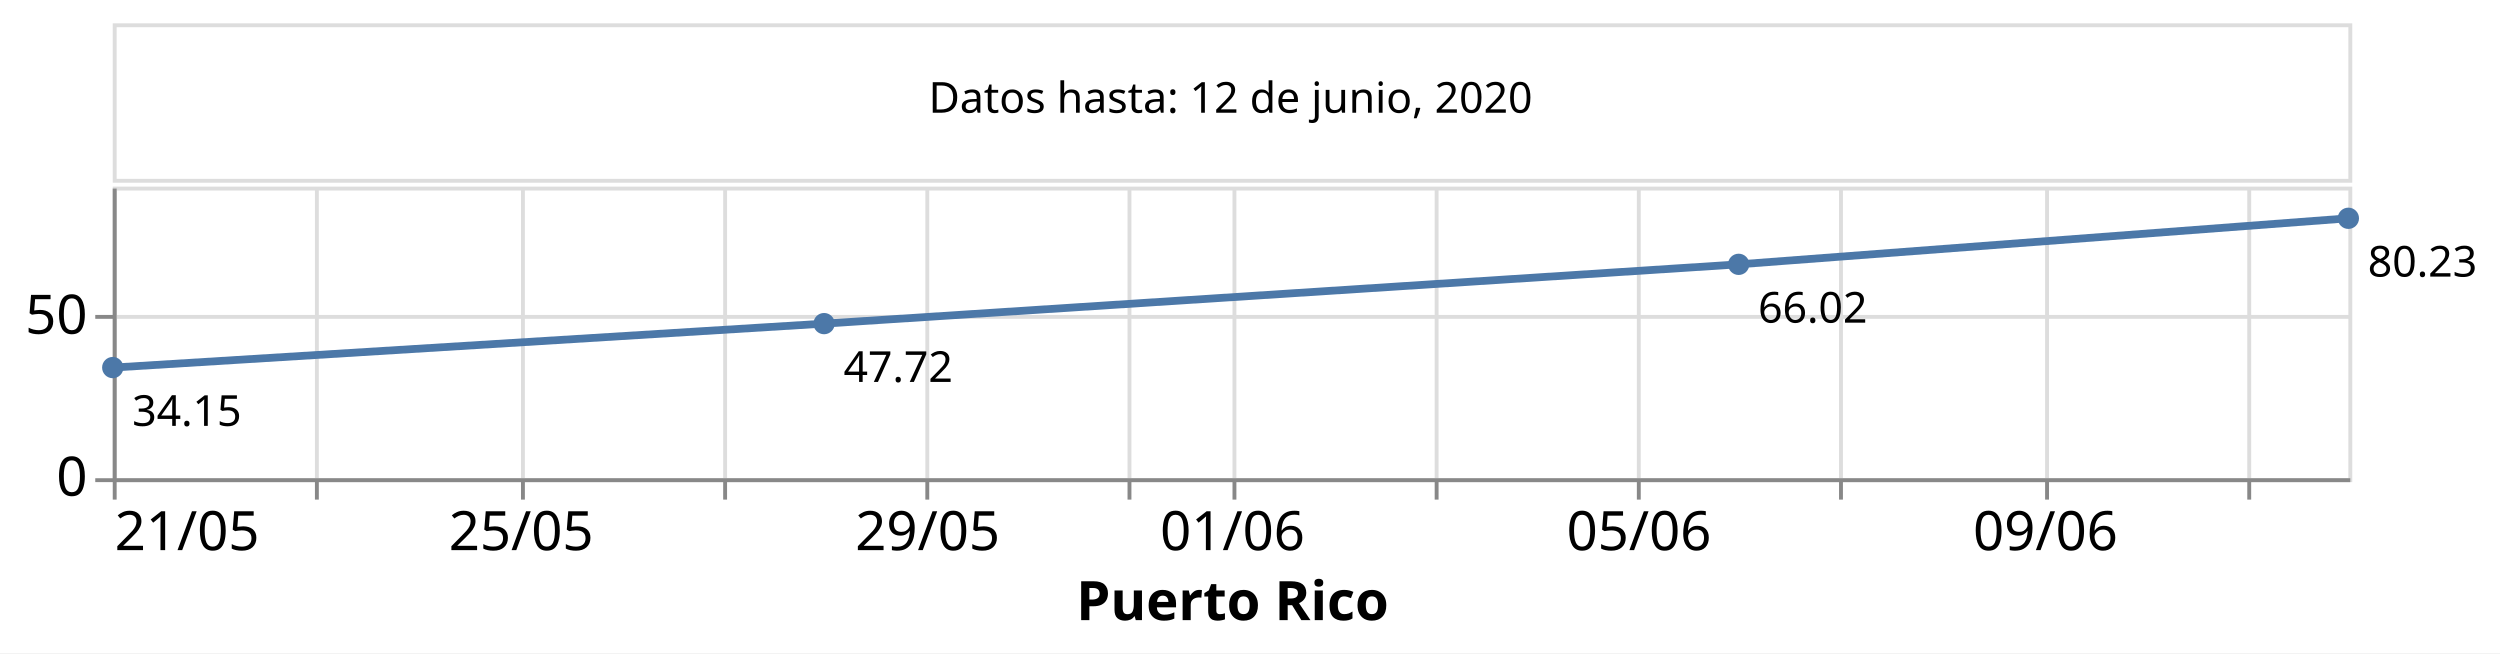
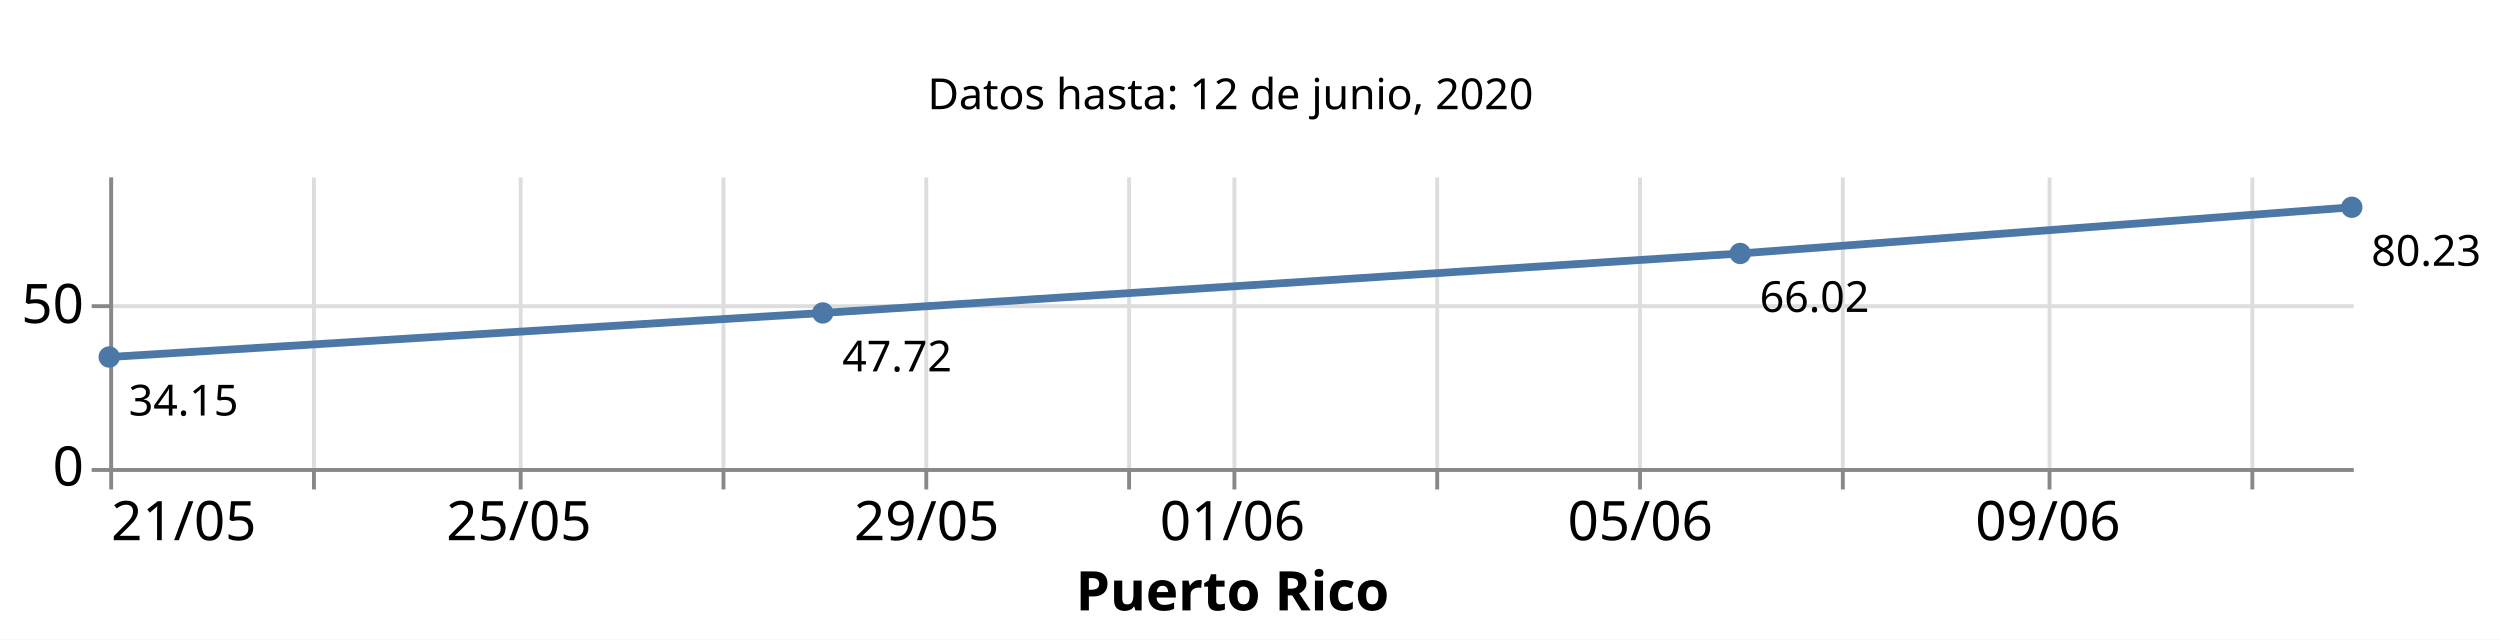
- <svg xmlns="http://www.w3.org/2000/svg" class="marks" width="643" height="168" viewBox="0 0 643 168" version="1.1">
-   <rect width="643" height="168" style="fill: white;" />
-   <g transform="translate(29,6)">
+ <svg xmlns="http://www.w3.org/2000/svg" class="marks" width="641" height="164" viewBox="0 0 641 164" version="1.1">
+   <rect width="641" height="164" style="fill: white;" />
+   <g transform="translate(28,5)">
    <g class="mark-group role-frame root">
      <g transform="translate(0,0)">
        <path class="background" d="M0,0h0v0h0Z" style="fill: none;" />
        <g>
          <g class="mark-group role-scope concat_0_group">
            <g transform="translate(0,0)">
-               <path class="background" d="M0.5,0.5h575v40h-575Z" style="fill: none; stroke: #ddd;" />
+               <path class="background" d="M0,0h575v40h-575Z" style="fill: none; stroke: #ddd; stroke-width: 0;" />
              <g>
                <g class="mark-text role-mark concat_0_marks">
                  <text text-anchor="middle" transform="translate(287.5,23)" style="font-family: sans-serif; font-size: 11px; fill: black;">Datos hasta: 12 de junio, 2020</text>
                </g>
              </g>
              <path class="foreground" d="" style="display: none; fill: none;" />
            </g>
          </g>
          <g class="mark-group role-scope concat_1_group">
-             <g transform="translate(0,42)">
-               <path class="background" d="M0.5,0.5h575v75h-575Z" style="fill: none; stroke: #ddd;" />
+             <g transform="translate(0,40)">
+               <path class="background" d="M0,0h575v75h-575Z" style="fill: none; stroke: #ddd; stroke-width: 0;" />
              <g>
                <g class="mark-group role-axis">
                  <g transform="translate(0.5,75.5)">
                    <path class="background" d="M0,0h0v0h0Z" style="pointer-events: none; fill: none;" />
                    <g>
                      <g class="mark-rule role-axis-grid" style="pointer-events: none;">
                        <line transform="translate(0,-75)" x2="0" y2="75" style="fill: none; stroke: #ddd; stroke-width: 1; opacity: 1;" />
                        <line transform="translate(52,-75)" x2="0" y2="75" style="fill: none; stroke: #ddd; stroke-width: 1; opacity: 1;" />
                        <line transform="translate(105,-75)" x2="0" y2="75" style="fill: none; stroke: #ddd; stroke-width: 1; opacity: 1;" />
                        <line transform="translate(157,-75)" x2="0" y2="75" style="fill: none; stroke: #ddd; stroke-width: 1; opacity: 1;" />
                        <line transform="translate(209,-75)" x2="0" y2="75" style="fill: none; stroke: #ddd; stroke-width: 1; opacity: 1;" />
                        <line transform="translate(261,-75)" x2="0" y2="75" style="fill: none; stroke: #ddd; stroke-width: 1; opacity: 1;" />
                        <line transform="translate(288,-75)" x2="0" y2="75" style="fill: none; stroke: #ddd; stroke-width: 1; opacity: 1;" />
                        <line transform="translate(340,-75)" x2="0" y2="75" style="fill: none; stroke: #ddd; stroke-width: 1; opacity: 1;" />
                        <line transform="translate(392,-75)" x2="0" y2="75" style="fill: none; stroke: #ddd; stroke-width: 1; opacity: 1;" />
                        <line transform="translate(444,-75)" x2="0" y2="75" style="fill: none; stroke: #ddd; stroke-width: 1; opacity: 1;" />
                        <line transform="translate(497,-75)" x2="0" y2="75" style="fill: none; stroke: #ddd; stroke-width: 1; opacity: 1;" />
                        <line transform="translate(549,-75)" x2="0" y2="75" style="fill: none; stroke: #ddd; stroke-width: 1; opacity: 1;" />
                      </g>
                    </g>
                    <path class="foreground" d="" style="pointer-events: none; display: none; fill: none;" />
                  </g>
                </g>
                <g class="mark-group role-axis">
                  <g transform="translate(0.5,0.5)">
                    <path class="background" d="M0,0h0v0h0Z" style="pointer-events: none; fill: none;" />
                    <g>
                      <g class="mark-rule role-axis-grid" style="pointer-events: none;">
                        <line transform="translate(0,75)" x2="575" y2="0" style="fill: none; stroke: #ddd; stroke-width: 1; opacity: 1;" />
                        <line transform="translate(0,33)" x2="575" y2="0" style="fill: none; stroke: #ddd; stroke-width: 1; opacity: 1;" />
                      </g>
                    </g>
                    <path class="foreground" d="" style="pointer-events: none; display: none; fill: none;" />
                  </g>
                </g>
                <g class="mark-group role-axis">
                  <g transform="translate(0.5,75.5)">
                    <path class="background" d="M0,0h0v0h0Z" style="pointer-events: none; fill: none;" />
                    <g>
                      <g class="mark-rule role-axis-tick" style="pointer-events: none;">
                        <line transform="translate(0,0)" x2="0" y2="5" style="fill: none; stroke: #888; stroke-width: 1; opacity: 1;" />
                        <line transform="translate(52,0)" x2="0" y2="5" style="fill: none; stroke: #888; stroke-width: 1; opacity: 1;" />
                        <line transform="translate(105,0)" x2="0" y2="5" style="fill: none; stroke: #888; stroke-width: 1; opacity: 1;" />
                        <line transform="translate(157,0)" x2="0" y2="5" style="fill: none; stroke: #888; stroke-width: 1; opacity: 1;" />
                        <line transform="translate(209,0)" x2="0" y2="5" style="fill: none; stroke: #888; stroke-width: 1; opacity: 1;" />
                        <line transform="translate(261,0)" x2="0" y2="5" style="fill: none; stroke: #888; stroke-width: 1; opacity: 1;" />
                        <line transform="translate(288,0)" x2="0" y2="5" style="fill: none; stroke: #888; stroke-width: 1; opacity: 1;" />
                        <line transform="translate(340,0)" x2="0" y2="5" style="fill: none; stroke: #888; stroke-width: 1; opacity: 1;" />
                        <line transform="translate(392,0)" x2="0" y2="5" style="fill: none; stroke: #888; stroke-width: 1; opacity: 1;" />
                        <line transform="translate(444,0)" x2="0" y2="5" style="fill: none; stroke: #888; stroke-width: 1; opacity: 1;" />
                        <line transform="translate(497,0)" x2="0" y2="5" style="fill: none; stroke: #888; stroke-width: 1; opacity: 1;" />
                        <line transform="translate(549,0)" x2="0" y2="5" style="fill: none; stroke: #888; stroke-width: 1; opacity: 1;" />
                      </g>
                      <g class="mark-text role-axis-label" style="pointer-events: none;">
                        <text text-anchor="start" transform="translate(0,18)" style="font-family: sans-serif; font-size: 14px; fill: #000; opacity: 1;">21/05</text>
                        <text text-anchor="middle" transform="translate(52.27273,18)" style="font-family: sans-serif; font-size: 14px; fill: #000; opacity: 0;">23/05</text>
                        <text text-anchor="middle" transform="translate(104.5455,18)" style="font-family: sans-serif; font-size: 14px; fill: #000; opacity: 1;">25/05</text>
                        <text text-anchor="middle" transform="translate(156.8182,18)" style="font-family: sans-serif; font-size: 14px; fill: #000; opacity: 0;">27/05</text>
                        <text text-anchor="middle" transform="translate(209.0909,18)" style="font-family: sans-serif; font-size: 14px; fill: #000; opacity: 1;">29/05</text>
                        <text text-anchor="middle" transform="translate(261.3636,18)" style="font-family: sans-serif; font-size: 14px; fill: #000; opacity: 0;">31/05</text>
                        <text text-anchor="middle" transform="translate(287.5,18)" style="font-family: sans-serif; font-size: 14px; fill: #000; opacity: 1;">01/06</text>
                        <text text-anchor="middle" transform="translate(339.7727,18)" style="font-family: sans-serif; font-size: 14px; fill: #000; opacity: 0;">03/06</text>
                        <text text-anchor="middle" transform="translate(392.0455,18)" style="font-family: sans-serif; font-size: 14px; fill: #000; opacity: 1;">05/06</text>
                        <text text-anchor="middle" transform="translate(444.3182,18)" style="font-family: sans-serif; font-size: 14px; fill: #000; opacity: 0;">07/06</text>
                        <text text-anchor="middle" transform="translate(496.5909,18)" style="font-family: sans-serif; font-size: 14px; fill: #000; opacity: 1;">09/06</text>
                        <text text-anchor="middle" transform="translate(548.8636,18)" style="font-family: sans-serif; font-size: 14px; fill: #000; opacity: 0;">11/06</text>
                      </g>
                      <g class="mark-rule role-axis-domain" style="pointer-events: none;">
                        <line transform="translate(0,0)" x2="575" y2="0" style="fill: none; stroke: #888; stroke-width: 1; opacity: 1;" />
                      </g>
                      <g class="mark-text role-axis-title" style="pointer-events: none;">
                        <text text-anchor="middle" transform="translate(287.5,36)" style="font-family: sans-serif; font-size: 14px; font-weight: bold; fill: #000; opacity: 1;">Puerto Rico</text>
                      </g>
                    </g>
                    <path class="foreground" d="" style="pointer-events: none; display: none; fill: none;" />
                  </g>
                </g>
                <g class="mark-group role-axis">
                  <g transform="translate(0.5,0.5)">
                    <path class="background" d="M0,0h0v0h0Z" style="pointer-events: none; fill: none;" />
                    <g>
                      <g class="mark-rule role-axis-tick" style="pointer-events: none;">
                        <line transform="translate(0,75)" x2="-5" y2="0" style="fill: none; stroke: #888; stroke-width: 1; opacity: 1;" />
                        <line transform="translate(0,33)" x2="-5" y2="0" style="fill: none; stroke: #888; stroke-width: 1; opacity: 1;" />
                      </g>
                      <g class="mark-text role-axis-label" style="pointer-events: none;">
                        <text text-anchor="end" transform="translate(-7,79)" style="font-family: sans-serif; font-size: 14px; fill: #000; opacity: 1;">0</text>
                        <text text-anchor="end" transform="translate(-7,37.33333)" style="font-family: sans-serif; font-size: 14px; fill: #000; opacity: 1;">50</text>
                      </g>
                      <g class="mark-rule role-axis-domain" style="pointer-events: none;">
                        <line transform="translate(0,75)" x2="0" y2="-75" style="fill: none; stroke: #888; stroke-width: 1; opacity: 1;" />
                      </g>
                    </g>
                    <path class="foreground" d="" style="pointer-events: none; display: none; fill: none;" />
                  </g>
                </g>
                <g class="mark-line role-mark concat_1_layer_0_layer_0_marks">
                  <path d="M0,46.539L182.955,35.233L418.182,19.987L575,8.145" style="fill: none; stroke: #4c78a8; stroke-width: 2;" />
                </g>
                <g class="mark-symbol role-mark concat_1_layer_0_layer_1_marks">
                  <path transform="translate(0,46.53904)" d="M2.739,0A2.739,2.739,0,1,1,-2.739,0A2.739,2.739,0,1,1,2.739,0" style="fill: #4c78a8; stroke-width: 2; opacity: 1;" />
                  <path transform="translate(182.9545,35.23331)" d="M2.739,0A2.739,2.739,0,1,1,-2.739,0A2.739,2.739,0,1,1,2.739,0" style="fill: #4c78a8; stroke-width: 2; opacity: 1;" />
                  <path transform="translate(418.1818,19.98717)" d="M2.739,0A2.739,2.739,0,1,1,-2.739,0A2.739,2.739,0,1,1,2.739,0" style="fill: #4c78a8; stroke-width: 2; opacity: 1;" />
                  <path transform="translate(575,8.145105)" d="M2.739,0A2.739,2.739,0,1,1,-2.739,0A2.739,2.739,0,1,1,2.739,0" style="fill: #4c78a8; stroke-width: 2; opacity: 1;" />
                </g>
                <g class="mark-text role-mark concat_1_layer_1_marks">
                  <text text-anchor="start" transform="translate(5,61.53904)" style="font-family: sans-serif; font-size: 11px; fill: black;">34.15</text>
                  <text text-anchor="start" transform="translate(187.9545,50.23331)" style="font-family: sans-serif; font-size: 11px; fill: black;">47.72</text>
                  <text text-anchor="start" transform="translate(423.1818,34.98717)" style="font-family: sans-serif; font-size: 11px; fill: black;">66.02</text>
                  <text text-anchor="start" transform="translate(580,23.1451)" style="font-family: sans-serif; font-size: 11px; fill: black;">80.23</text>
                </g>
              </g>
              <path class="foreground" d="" style="display: none; fill: none;" />
            </g>
          </g>
        </g>
        <path class="foreground" d="" style="display: none; fill: none;" />
      </g>
    </g>
  </g>
</svg>
